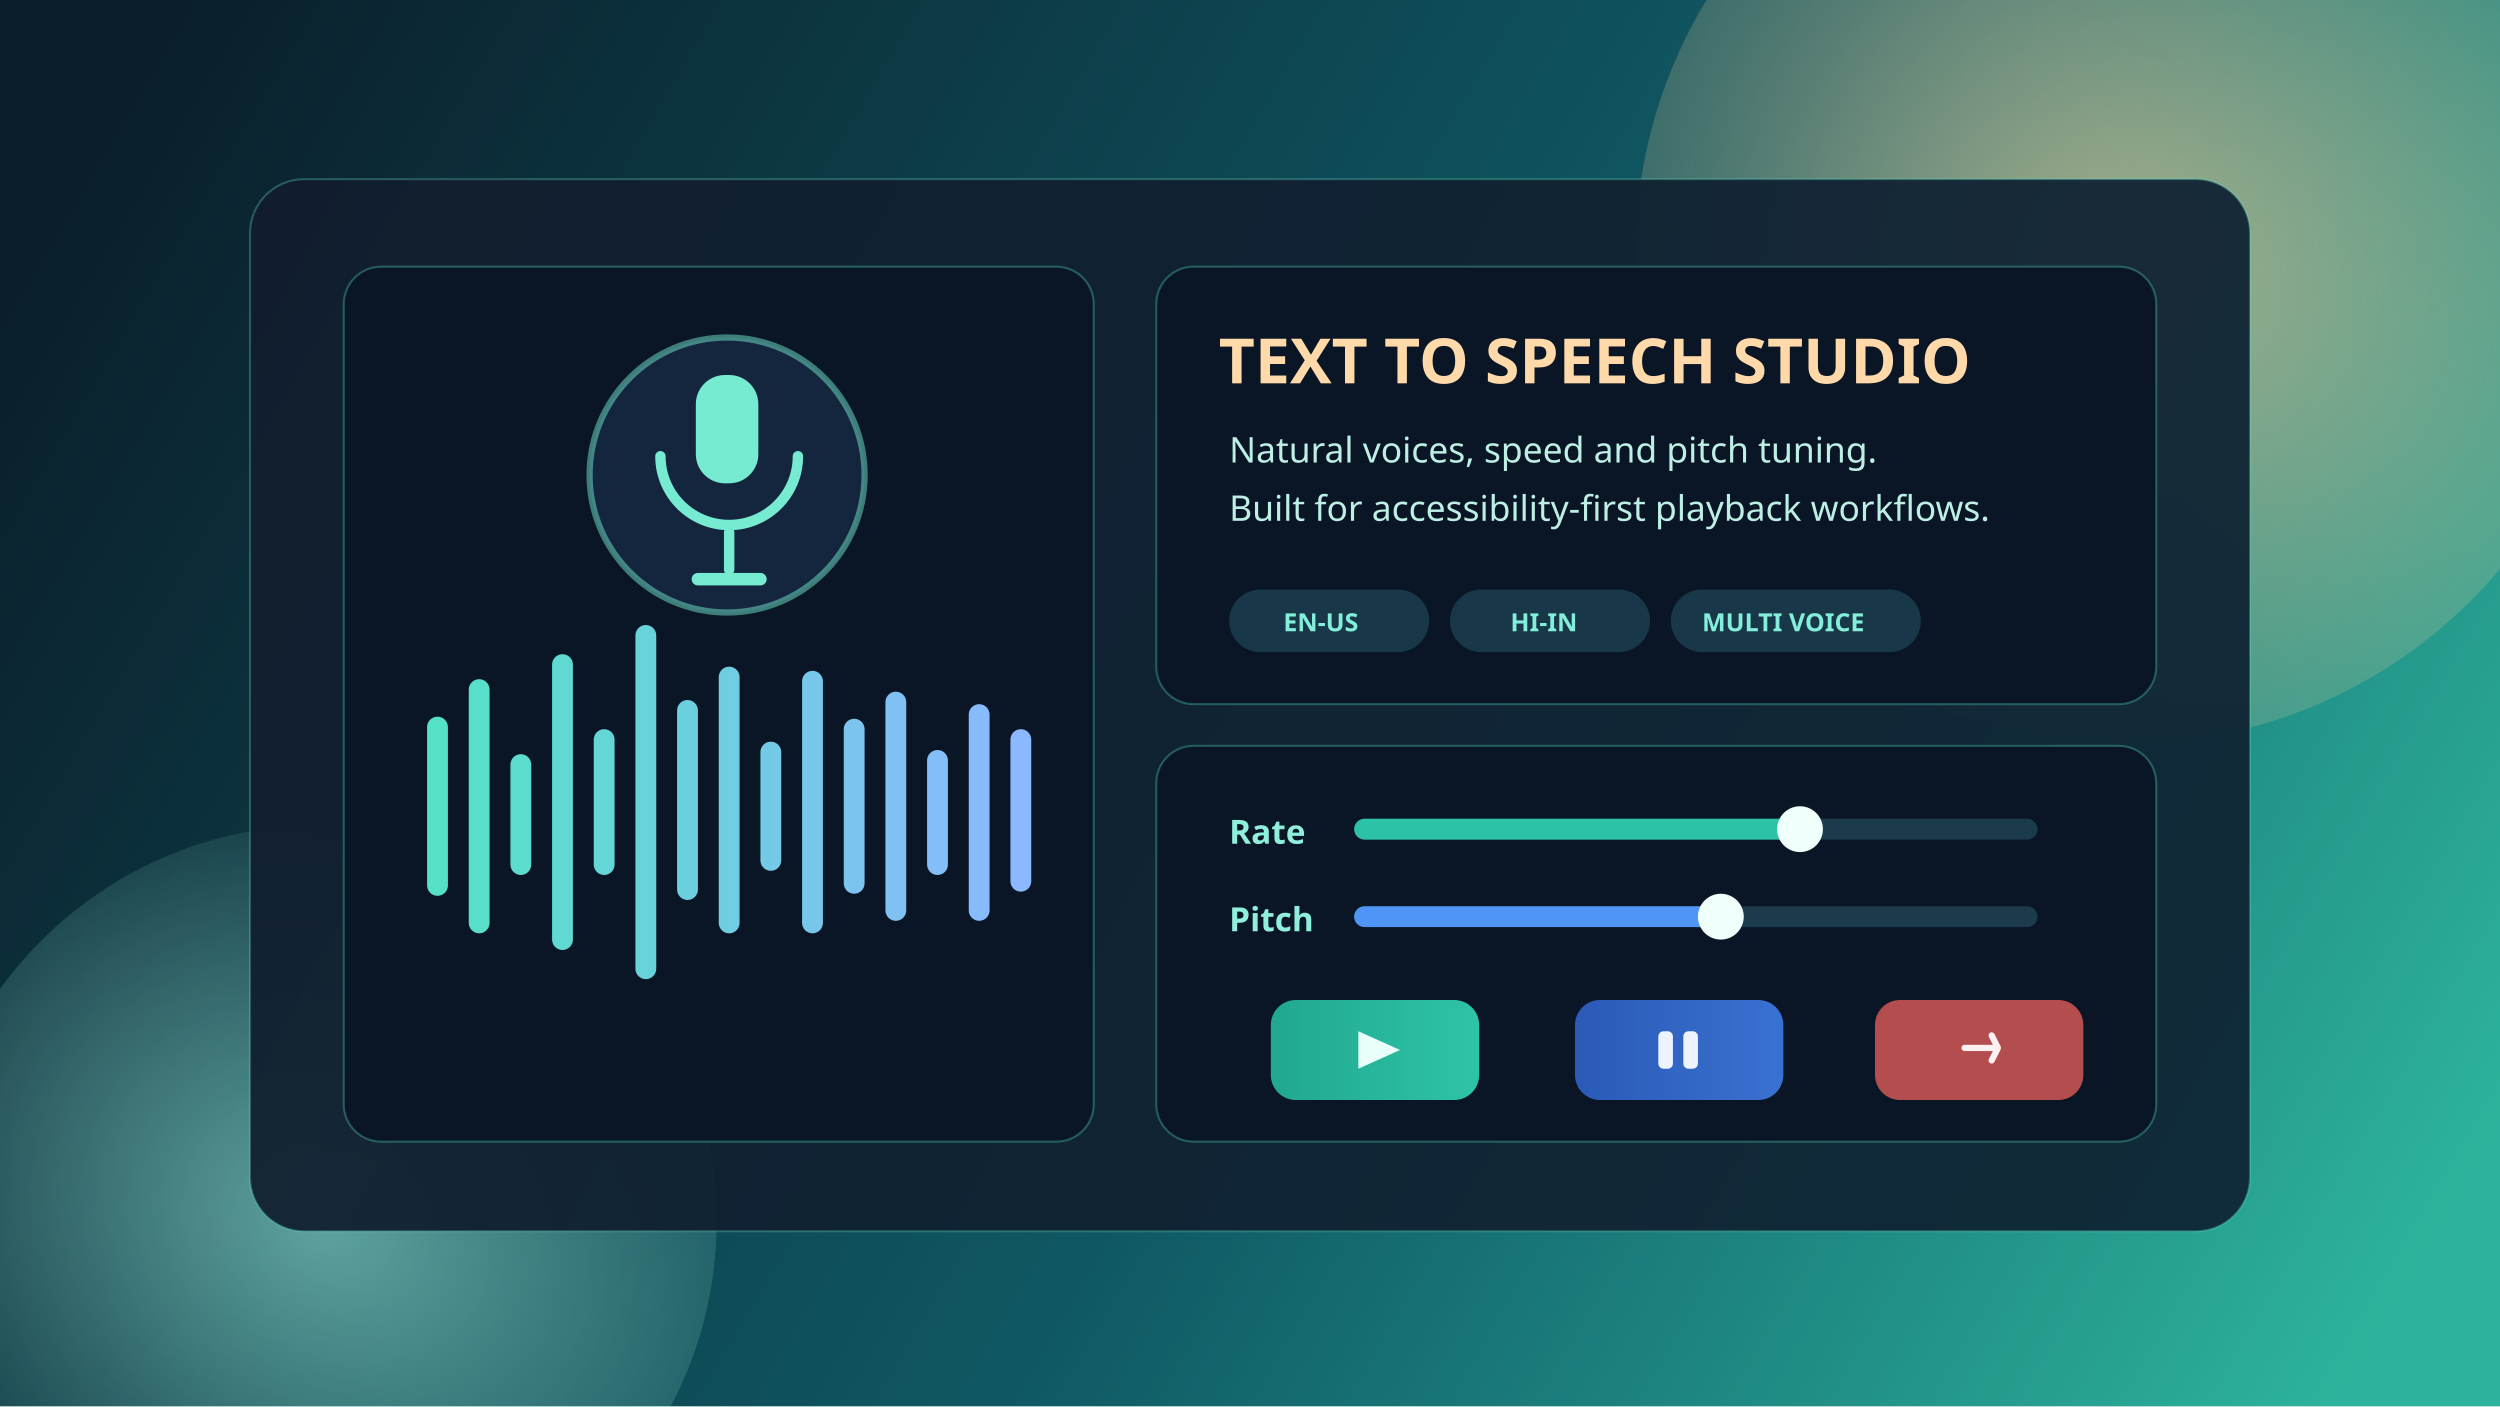
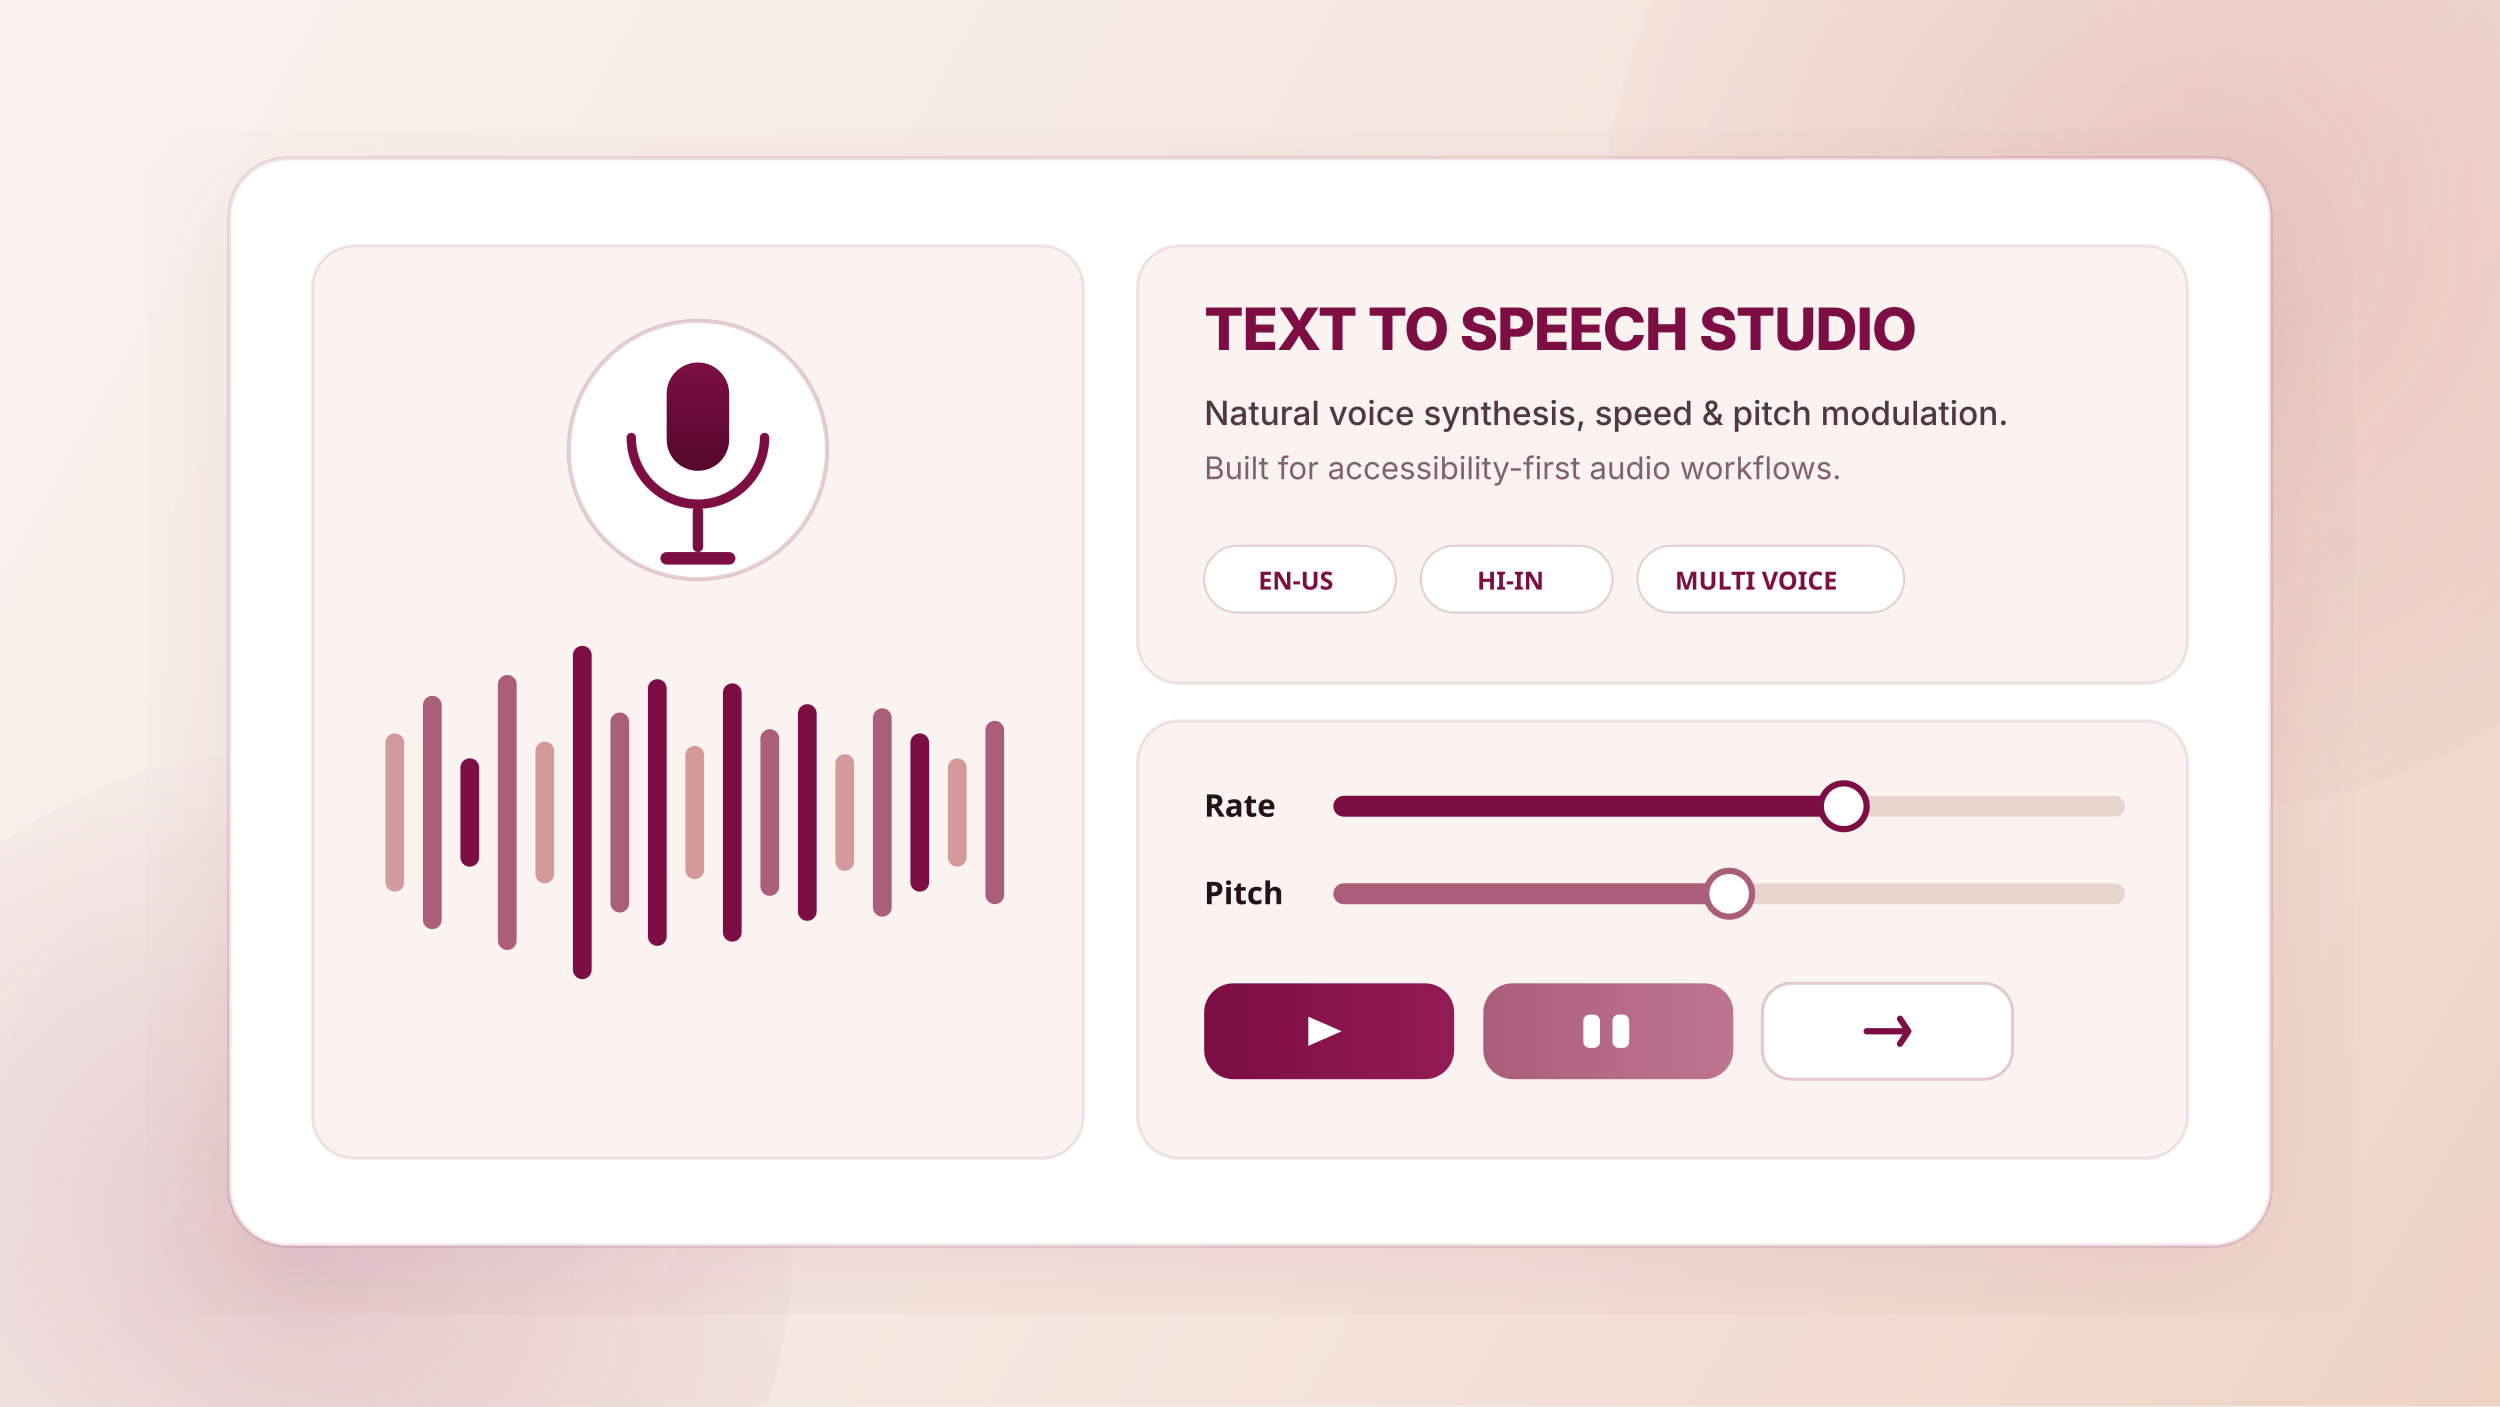
<svg xmlns="http://www.w3.org/2000/svg" width="1200" height="675" viewBox="0 0 1200 675" fill="none">
  <defs>
-     <linearGradient id="bg" x1="72" y1="28" x2="1135" y2="655" gradientUnits="userSpaceOnUse">
-       <stop offset="0" stop-color="#0A1F2B" />
-       <stop offset="0.56" stop-color="#0F5964" />
-       <stop offset="1" stop-color="#2DB39D" />
+     <linearGradient id="p4-bg" x1="0" y1="0" x2="1200" y2="675" gradientUnits="userSpaceOnUse">
+       <stop offset="0" stop-color="#FAF3F0" />
+       <stop offset="0.6" stop-color="#F5E4DC" />
+       <stop offset="1" stop-color="#EED3C5" />
    </linearGradient>
-     <radialGradient id="glowA" cx="0" cy="0" r="1" gradientUnits="userSpaceOnUse" gradientTransform="translate(1020 122) rotate(117.22) scale(310 355)">
-       <stop stop-color="#FFD39A" stop-opacity="0.6" />
-       <stop offset="1" stop-color="#FFD39A" stop-opacity="0" />
+     <radialGradient id="p4-glowA" cx="0" cy="0" r="1" gradientUnits="userSpaceOnUse" gradientTransform="translate(1050 110) rotate(120) scale(340 340)">
+       <stop stop-color="#D49A9A" stop-opacity="0.35" />
+       <stop offset="1" stop-color="#D49A9A" stop-opacity="0" />
    </radialGradient>
-     <radialGradient id="glowB" cx="0" cy="0" r="1" gradientUnits="userSpaceOnUse" gradientTransform="translate(154 586) rotate(26.18) scale(270 214)">
-       <stop stop-color="#9FF3E1" stop-opacity="0.56" />
-       <stop offset="1" stop-color="#9FF3E1" stop-opacity="0" />
+     <radialGradient id="p4-glowB" cx="0" cy="0" r="1" gradientUnits="userSpaceOnUse" gradientTransform="translate(140 600) rotate(30) scale(300 240)">
+       <stop stop-color="#AA5E7A" stop-opacity="0.25" />
+       <stop offset="1" stop-color="#AA5E7A" stop-opacity="0" />
    </radialGradient>
-     <linearGradient id="panel" x1="121" y1="86" x2="1079" y2="594" gradientUnits="userSpaceOnUse">
-       <stop stop-color="#111D2E" stop-opacity="0.94" />
-       <stop offset="1" stop-color="#0F2434" stop-opacity="0.94" />
+     <linearGradient id="p4-micGrad" x1="0" y1="0" x2="0" y2="100%">
+       <stop stop-color="#7C0E44" />
+       <stop offset="1" stop-color="#54082D" />
    </linearGradient>
-     <linearGradient id="wave" x1="215" y1="470" x2="485" y2="470" gradientUnits="userSpaceOnUse">
-       <stop stop-color="#55E1C6" />
-       <stop offset="1" stop-color="#8AB9FF" />
+     <linearGradient id="p4-btnPrimary" x1="0" y1="0" x2="1" y2="0">
+       <stop stop-color="#7C0E44" />
+       <stop offset="1" stop-color="#931A56" />
    </linearGradient>
-     <linearGradient id="btnPrimary" x1="608" y1="0" x2="729" y2="0" gradientUnits="userSpaceOnUse">
-       <stop stop-color="#20A78F" />
-       <stop offset="1" stop-color="#30C9AC" />
+     <linearGradient id="p4-btnSecondary" x1="0" y1="0" x2="1" y2="0">
+       <stop stop-color="#AA5E7A" />
+       <stop offset="1" stop-color="#BF7490" />
    </linearGradient>
-     <linearGradient id="btnSecondary" x1="758" y1="0" x2="888" y2="0" gradientUnits="userSpaceOnUse">
-       <stop stop-color="#2B5AB7" />
-       <stop offset="1" stop-color="#3E79DB" />
-     </linearGradient>
+     <filter id="p4-shadow" x="70" y="46" width="1060" height="585" filterUnits="userSpaceOnUse">
+       <feDropShadow dx="0" dy="16" stdDeviation="30" flood-color="#7C0E44" flood-opacity="0.08" />
+     </filter>
  </defs>
-   <rect width="1200" height="675" fill="url(#bg)" />
-   <circle cx="1020" cy="122" r="235" fill="url(#glowA)" />
-   <circle cx="154" cy="586" r="190" fill="url(#glowB)" />
-   <rect x="120" y="86" width="960" height="505" rx="26" fill="url(#panel)" stroke="#61E1C7" stroke-opacity="0.3" />
-   <rect x="165" y="128" width="360" height="420" rx="18" fill="#0A1625" stroke="#4CCFB5" stroke-opacity="0.36" />
-   <rect x="555" y="128" width="480" height="210" rx="18" fill="#0A1625" stroke="#4CCFB5" stroke-opacity="0.36" />
-   <rect x="555" y="358" width="480" height="190" rx="18" fill="#0A1625" stroke="#4CCFB5" stroke-opacity="0.36" />
-   <circle cx="349" cy="228" r="66" fill="#14263D" stroke="#72E6CF" stroke-opacity="0.5" stroke-width="3" />
-   <rect x="334" y="180" width="30" height="52" rx="14" fill="#77EAD2" />
-   <path d="M317 219C317 237.225 331.775 252 350 252C368.225 252 383 237.225 383 219" stroke="#77EAD2" stroke-width="5" stroke-linecap="round" />
-   <rect x="347.5" y="253" width="5" height="23" rx="2.5" fill="#77EAD2" />
-   <rect x="332" y="275" width="36" height="6" rx="3" fill="#77EAD2" />
-   <rect x="205" y="344" width="10" height="86" rx="5" fill="url(#wave)" />
-   <rect x="225" y="326" width="10" height="122" rx="5" fill="url(#wave)" />
-   <rect x="245" y="362" width="10" height="58" rx="5" fill="url(#wave)" />
-   <rect x="265" y="314" width="10" height="142" rx="5" fill="url(#wave)" />
-   <rect x="285" y="350" width="10" height="70" rx="5" fill="url(#wave)" />
-   <rect x="305" y="300" width="10" height="170" rx="5" fill="url(#wave)" />
-   <rect x="325" y="336" width="10" height="96" rx="5" fill="url(#wave)" />
-   <rect x="345" y="320" width="10" height="128" rx="5" fill="url(#wave)" />
-   <rect x="365" y="356" width="10" height="62" rx="5" fill="url(#wave)" />
-   <rect x="385" y="322" width="10" height="126" rx="5" fill="url(#wave)" />
-   <rect x="405" y="345" width="10" height="84" rx="5" fill="url(#wave)" />
-   <rect x="425" y="332" width="10" height="110" rx="5" fill="url(#wave)" />
-   <rect x="445" y="360" width="10" height="60" rx="5" fill="url(#wave)" />
-   <rect x="465" y="338" width="10" height="104" rx="5" fill="url(#wave)" />
-   <rect x="485" y="350" width="10" height="78" rx="5" fill="url(#wave)" />
-   <text x="585" y="184" fill="#FFD9A9" font-family="Verdana, sans-serif" font-size="30" font-weight="700">TEXT TO SPEECH STUDIO</text>
-   <text x="590" y="222" fill="#BDEFE5" font-family="Verdana, sans-serif" font-size="17">Natural voices, speed and pitch tuning.</text>
-   <text x="590" y="250" fill="#BDEFE5" font-family="Verdana, sans-serif" font-size="17">Built for accessibility-first playback workflows.</text>
-   <rect x="590" y="283" width="96" height="30" rx="15" fill="#183849" />
-   <text x="616" y="303" fill="#83EEDA" font-family="Verdana, sans-serif" font-size="12" font-weight="700">EN-US</text>
-   <rect x="696" y="283" width="96" height="30" rx="15" fill="#183849" />
-   <text x="725" y="303" fill="#83EEDA" font-family="Verdana, sans-serif" font-size="12" font-weight="700">HI-IN</text>
-   <rect x="802" y="283" width="120" height="30" rx="15" fill="#183849" />
-   <text x="817" y="303" fill="#83EEDA" font-family="Verdana, sans-serif" font-size="12" font-weight="700">MULTI VOICE</text>
-   <text x="590" y="405" fill="#90EFDC" font-family="Verdana, sans-serif" font-size="16" font-weight="700">Rate</text>
-   <rect x="650" y="393" width="328" height="10" rx="5" fill="#1B3B4C" />
-   <rect x="650" y="393" width="214" height="10" rx="5" fill="#2CC2A8" />
-   <circle cx="864" cy="398" r="11" fill="#EFFFFA" />
-   <text x="590" y="447" fill="#90EFDC" font-family="Verdana, sans-serif" font-size="16" font-weight="700">Pitch</text>
-   <rect x="650" y="435" width="328" height="10" rx="5" fill="#1B3B4C" />
-   <rect x="650" y="435" width="176" height="10" rx="5" fill="#4F95F6" />
-   <circle cx="826" cy="440" r="11" fill="#EFFFFA" />
-   <rect x="610" y="480" width="100" height="48" rx="12" fill="url(#btnPrimary)" />
-   <path d="M652 495L672 504L652 513V495Z" fill="#E8FFFA" />
-   <rect x="756" y="480" width="100" height="48" rx="12" fill="url(#btnSecondary)" />
-   <rect x="796" y="495" width="7" height="18" rx="2.5" fill="#EEF4FF" />
-   <rect x="808" y="495" width="7" height="18" rx="2.5" fill="#EEF4FF" />
-   <rect x="900" y="480" width="100" height="48" rx="12" fill="#B44D4D" />
-   <path d="M943 503H959M956 497L959 503L956 509" stroke="#FFF1F1" stroke-width="3" stroke-linecap="round" stroke-linejoin="round" />
+   <rect width="1200" height="675" fill="url(#p4-bg)" />
+   <circle cx="1050" cy="110" r="280" fill="url(#p4-glowA)" />
+   <circle cx="140" cy="600" r="240" fill="url(#p4-glowB)" />
+   <g filter="url(#p4-shadow)">
+     <rect x="110" y="76" width="980" height="522" rx="28" fill="#FFFFFF" stroke="rgba(124, 14, 68, 0.12)" stroke-width="2" />
+   </g>
+   <rect x="150" y="118" width="370" height="438" rx="20" fill="#FAF3F0" stroke="rgba(124, 14, 68, 0.1)" stroke-width="1.5" />
+   <circle cx="335" cy="216" r="62" fill="#FFFFFF" stroke="#AA5E7A" stroke-width="2" stroke-opacity="0.3" />
+   <rect x="320" y="174" width="30" height="52" rx="15" fill="url(#p4-micGrad)" />
+   <path d="M303 210C303 227.673 317.327 242 335 242C352.673 242 367 227.673 367 210" stroke="#7C0E44" stroke-width="4.5" stroke-linecap="round" />
+   <rect x="332.5" y="243" width="5" height="22" rx="2.5" fill="#7C0E44" />
+   <rect x="317" y="265" width="36" height="6" rx="3" fill="#7C0E44" />
+   <rect x="185" y="352" width="9" height="76" rx="4.5" fill="#D49A9A" />
+   <rect x="203" y="334" width="9" height="112" rx="4.5" fill="#AA5E7A" />
+   <rect x="221" y="364" width="9" height="52" rx="4.5" fill="#7C0E44" />
+   <rect x="239" y="324" width="9" height="132" rx="4.5" fill="#AA5E7A" />
+   <rect x="257" y="356" width="9" height="68" rx="4.5" fill="#D49A9A" />
+   <rect x="275" y="310" width="9" height="160" rx="4.5" fill="#7C0E44" />
+   <rect x="293" y="342" width="9" height="96" rx="4.5" fill="#AA5E7A" />
+   <rect x="311" y="326" width="9" height="128" rx="4.5" fill="#7C0E44" />
+   <rect x="329" y="358" width="9" height="64" rx="4.5" fill="#D49A9A" />
+   <rect x="347" y="328" width="9" height="124" rx="4.5" fill="#7C0E44" />
+   <rect x="365" y="350" width="9" height="80" rx="4.5" fill="#AA5E7A" />
+   <rect x="383" y="338" width="9" height="104" rx="4.5" fill="#7C0E44" />
+   <rect x="401" y="362" width="9" height="56" rx="4.5" fill="#D49A9A" />
+   <rect x="419" y="340" width="9" height="100" rx="4.5" fill="#AA5E7A" />
+   <rect x="437" y="352" width="9" height="76" rx="4.5" fill="#7C0E44" />
+   <rect x="455" y="364" width="9" height="52" rx="4.5" fill="#D49A9A" />
+   <rect x="473" y="346" width="9" height="88" rx="4.5" fill="#AA5E7A" />
+   <rect x="546" y="118" width="504" height="210" rx="20" fill="#FAF3F0" stroke="rgba(124, 14, 68, 0.1)" stroke-width="1.5" />
+   <text x="578" y="168" fill="#7C0E44" font-family="'Space Grotesk', -apple-system, sans-serif" font-size="28" font-weight="800" letter-spacing="-0.02em">TEXT TO SPEECH STUDIO</text>
+   <text x="578" y="204" fill="#4E3842" font-family="'Manrope', -apple-system, sans-serif" font-size="16" font-weight="500">Natural voice synthesis, speed &amp; pitch modulation.</text>
+   <text x="578" y="230" fill="#7E636E" font-family="'Manrope', -apple-system, sans-serif" font-size="15">Built for accessibility-first audio workflows.</text>
+   <rect x="578" y="262" width="92" height="32" rx="16" fill="#FFFFFF" stroke="rgba(124, 14, 68, 0.18)" />
+   <text x="604" y="283" fill="#7C0E44" font-family="'Space Grotesk', sans-serif" font-size="12" font-weight="700">EN-US</text>
+   <rect x="682" y="262" width="92" height="32" rx="16" fill="#FFFFFF" stroke="rgba(124, 14, 68, 0.18)" />
+   <text x="709" y="283" fill="#7C0E44" font-family="'Space Grotesk', sans-serif" font-size="12" font-weight="700">HI-IN</text>
+   <rect x="786" y="262" width="128" height="32" rx="16" fill="#FFFFFF" stroke="rgba(124, 14, 68, 0.18)" />
+   <text x="804" y="283" fill="#7C0E44" font-family="'Space Grotesk', sans-serif" font-size="12" font-weight="700">MULTI VOICE</text>
+   <rect x="546" y="346" width="504" height="210" rx="20" fill="#FAF3F0" stroke="rgba(124, 14, 68, 0.1)" stroke-width="1.5" />
+   <text x="578" y="392" fill="#231219" font-family="'Space Grotesk', sans-serif" font-size="15" font-weight="700">Rate</text>
+   <rect x="640" y="382" width="380" height="10" rx="5" fill="#E8D5CD" />
+   <rect x="640" y="382" width="245" height="10" rx="5" fill="#7C0E44" />
+   <circle cx="885" cy="387" r="11" fill="#FFFFFF" stroke="#7C0E44" stroke-width="3" />
+   <text x="578" y="434" fill="#231219" font-family="'Space Grotesk', sans-serif" font-size="15" font-weight="700">Pitch</text>
+   <rect x="640" y="424" width="380" height="10" rx="5" fill="#E8D5CD" />
+   <rect x="640" y="424" width="190" height="10" rx="5" fill="#AA5E7A" />
+   <circle cx="830" cy="429" r="11" fill="#FFFFFF" stroke="#AA5E7A" stroke-width="3" />
+   <rect x="578" y="472" width="120" height="46" rx="14" fill="url(#p4-btnPrimary)" />
+   <path d="M628 488L644 495L628 502V488Z" fill="#FFFFFF" />
+   <rect x="712" y="472" width="120" height="46" rx="14" fill="url(#p4-btnSecondary)" />
+   <rect x="760" y="487" width="8" height="16" rx="3" fill="#FFFFFF" />
+   <rect x="774" y="487" width="8" height="16" rx="3" fill="#FFFFFF" />
+   <rect x="846" y="472" width="120" height="46" rx="14" fill="#FFFFFF" stroke="rgba(124, 14, 68, 0.2)" stroke-width="1.5" />
+   <path d="M896 495H916M912 489L916 495L912 501" stroke="#7C0E44" stroke-width="3" stroke-linecap="round" stroke-linejoin="round" />
</svg>
